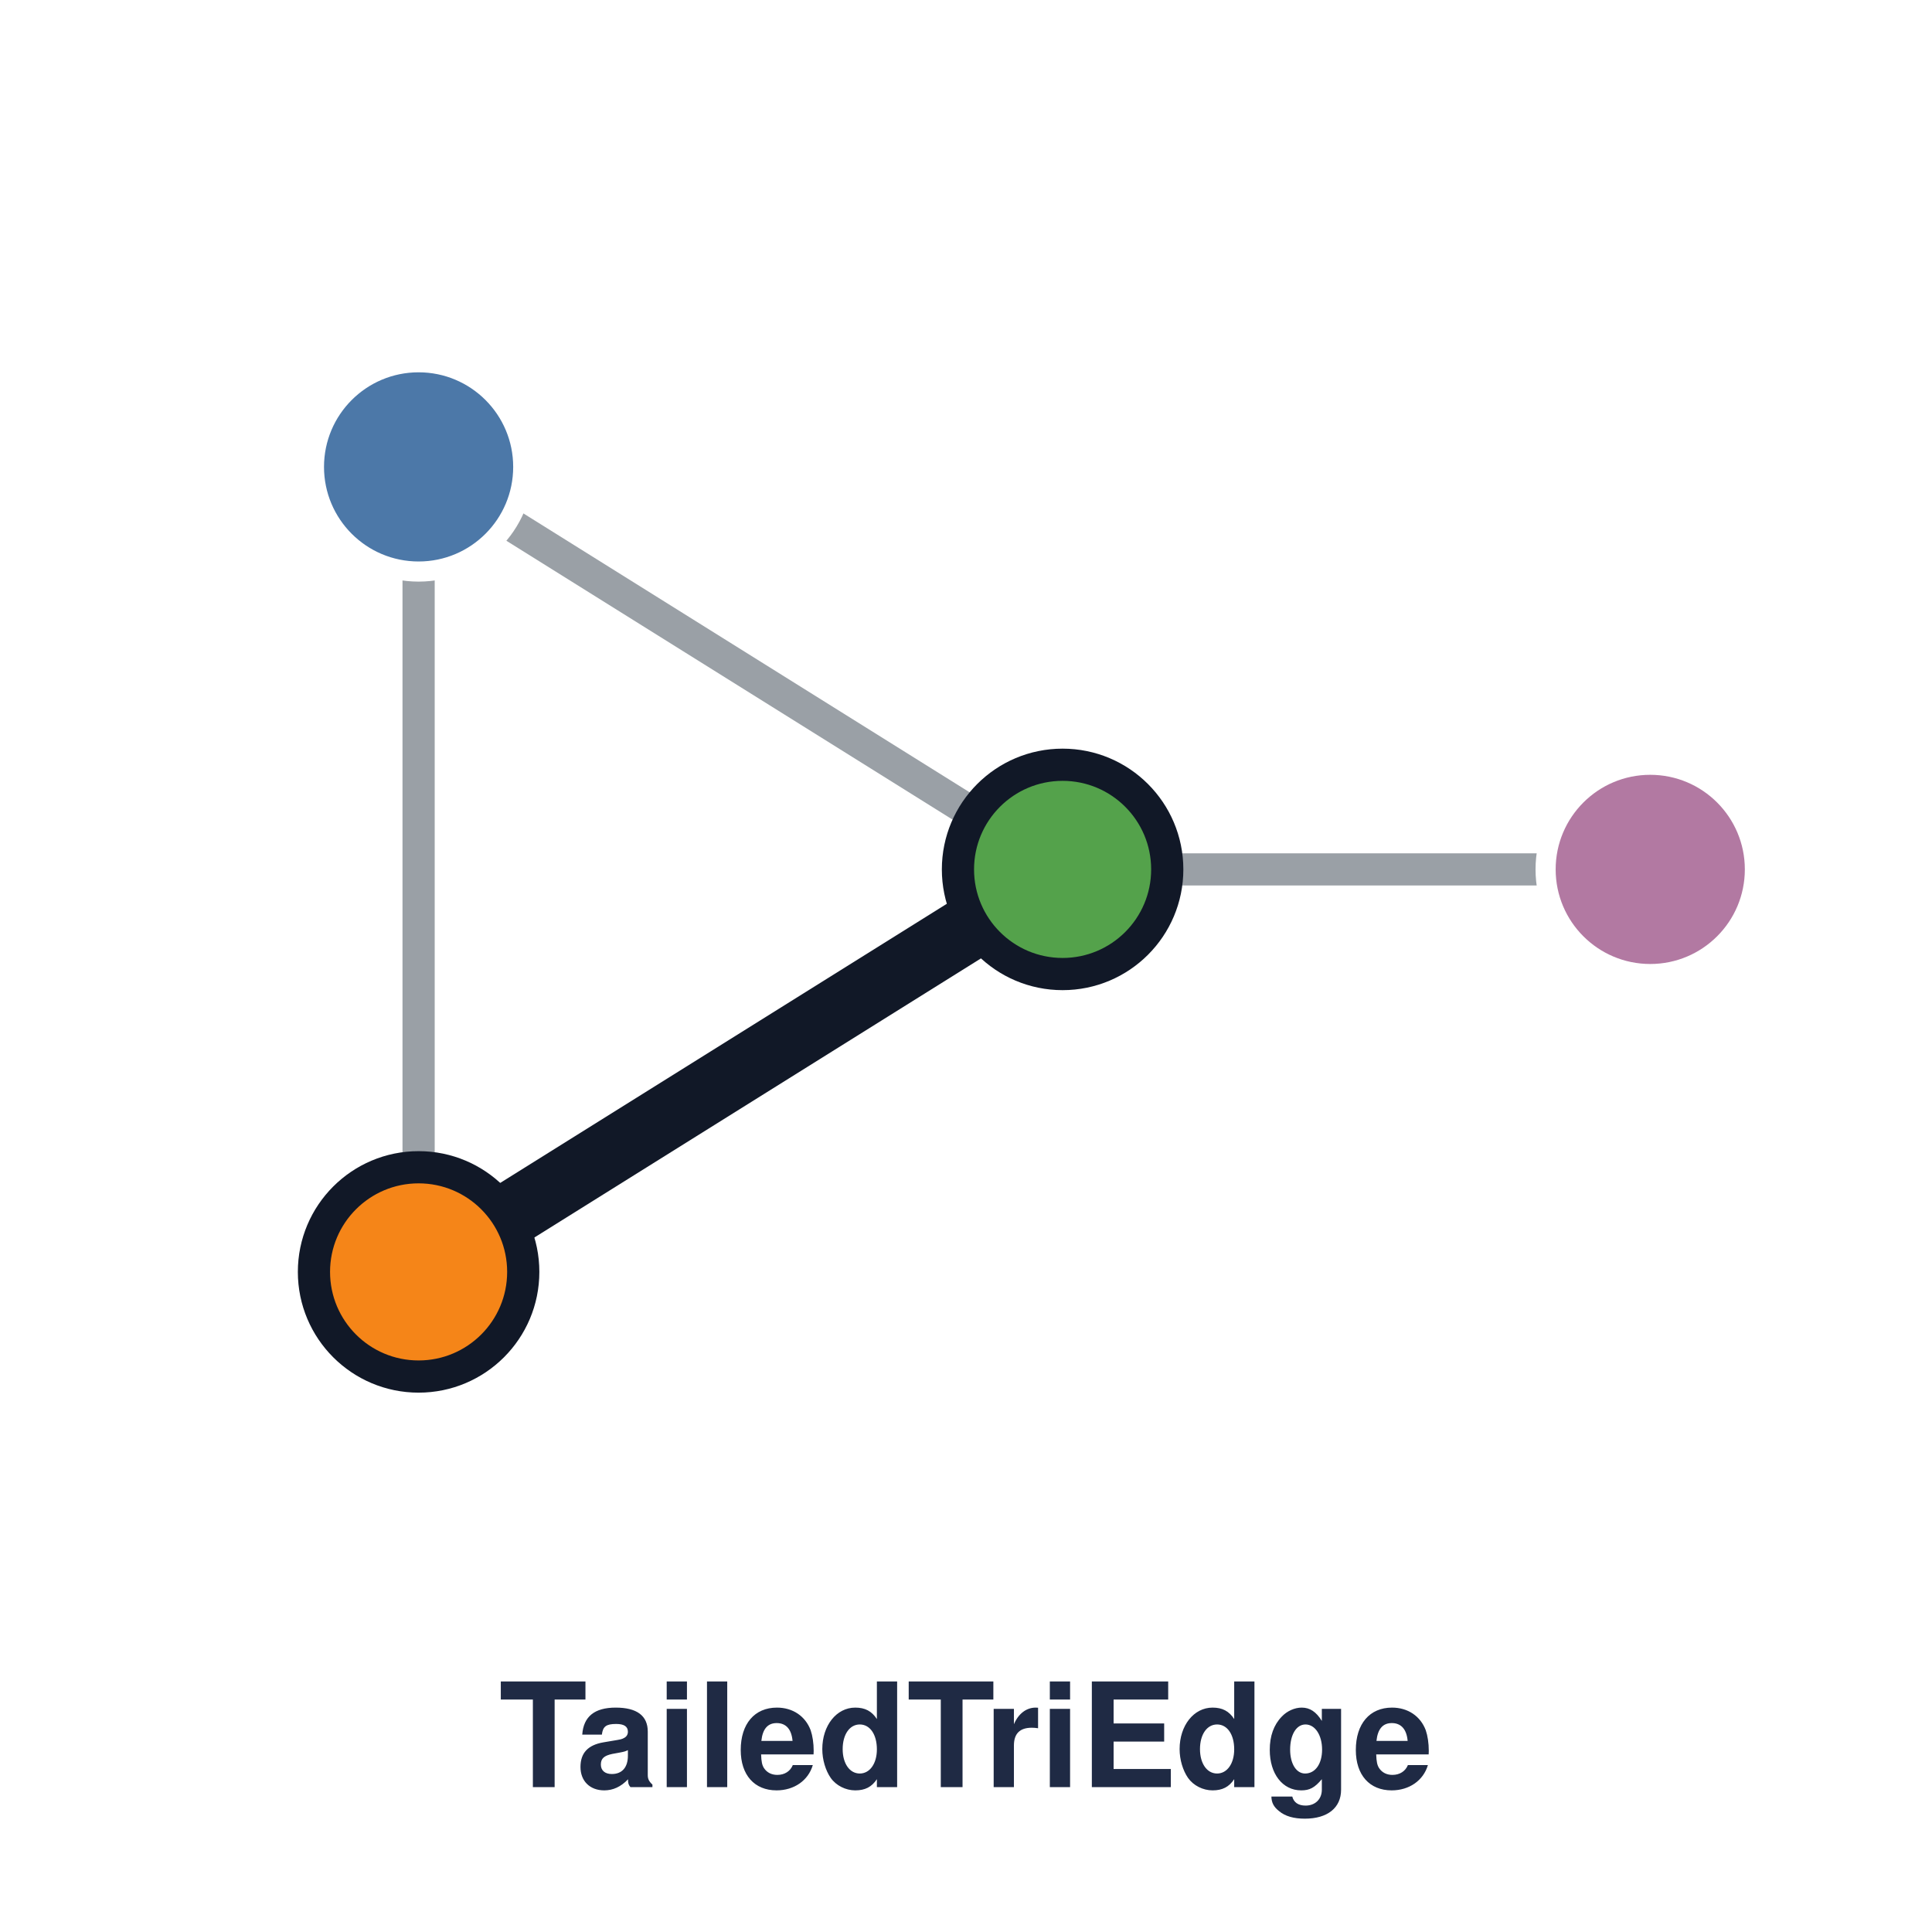
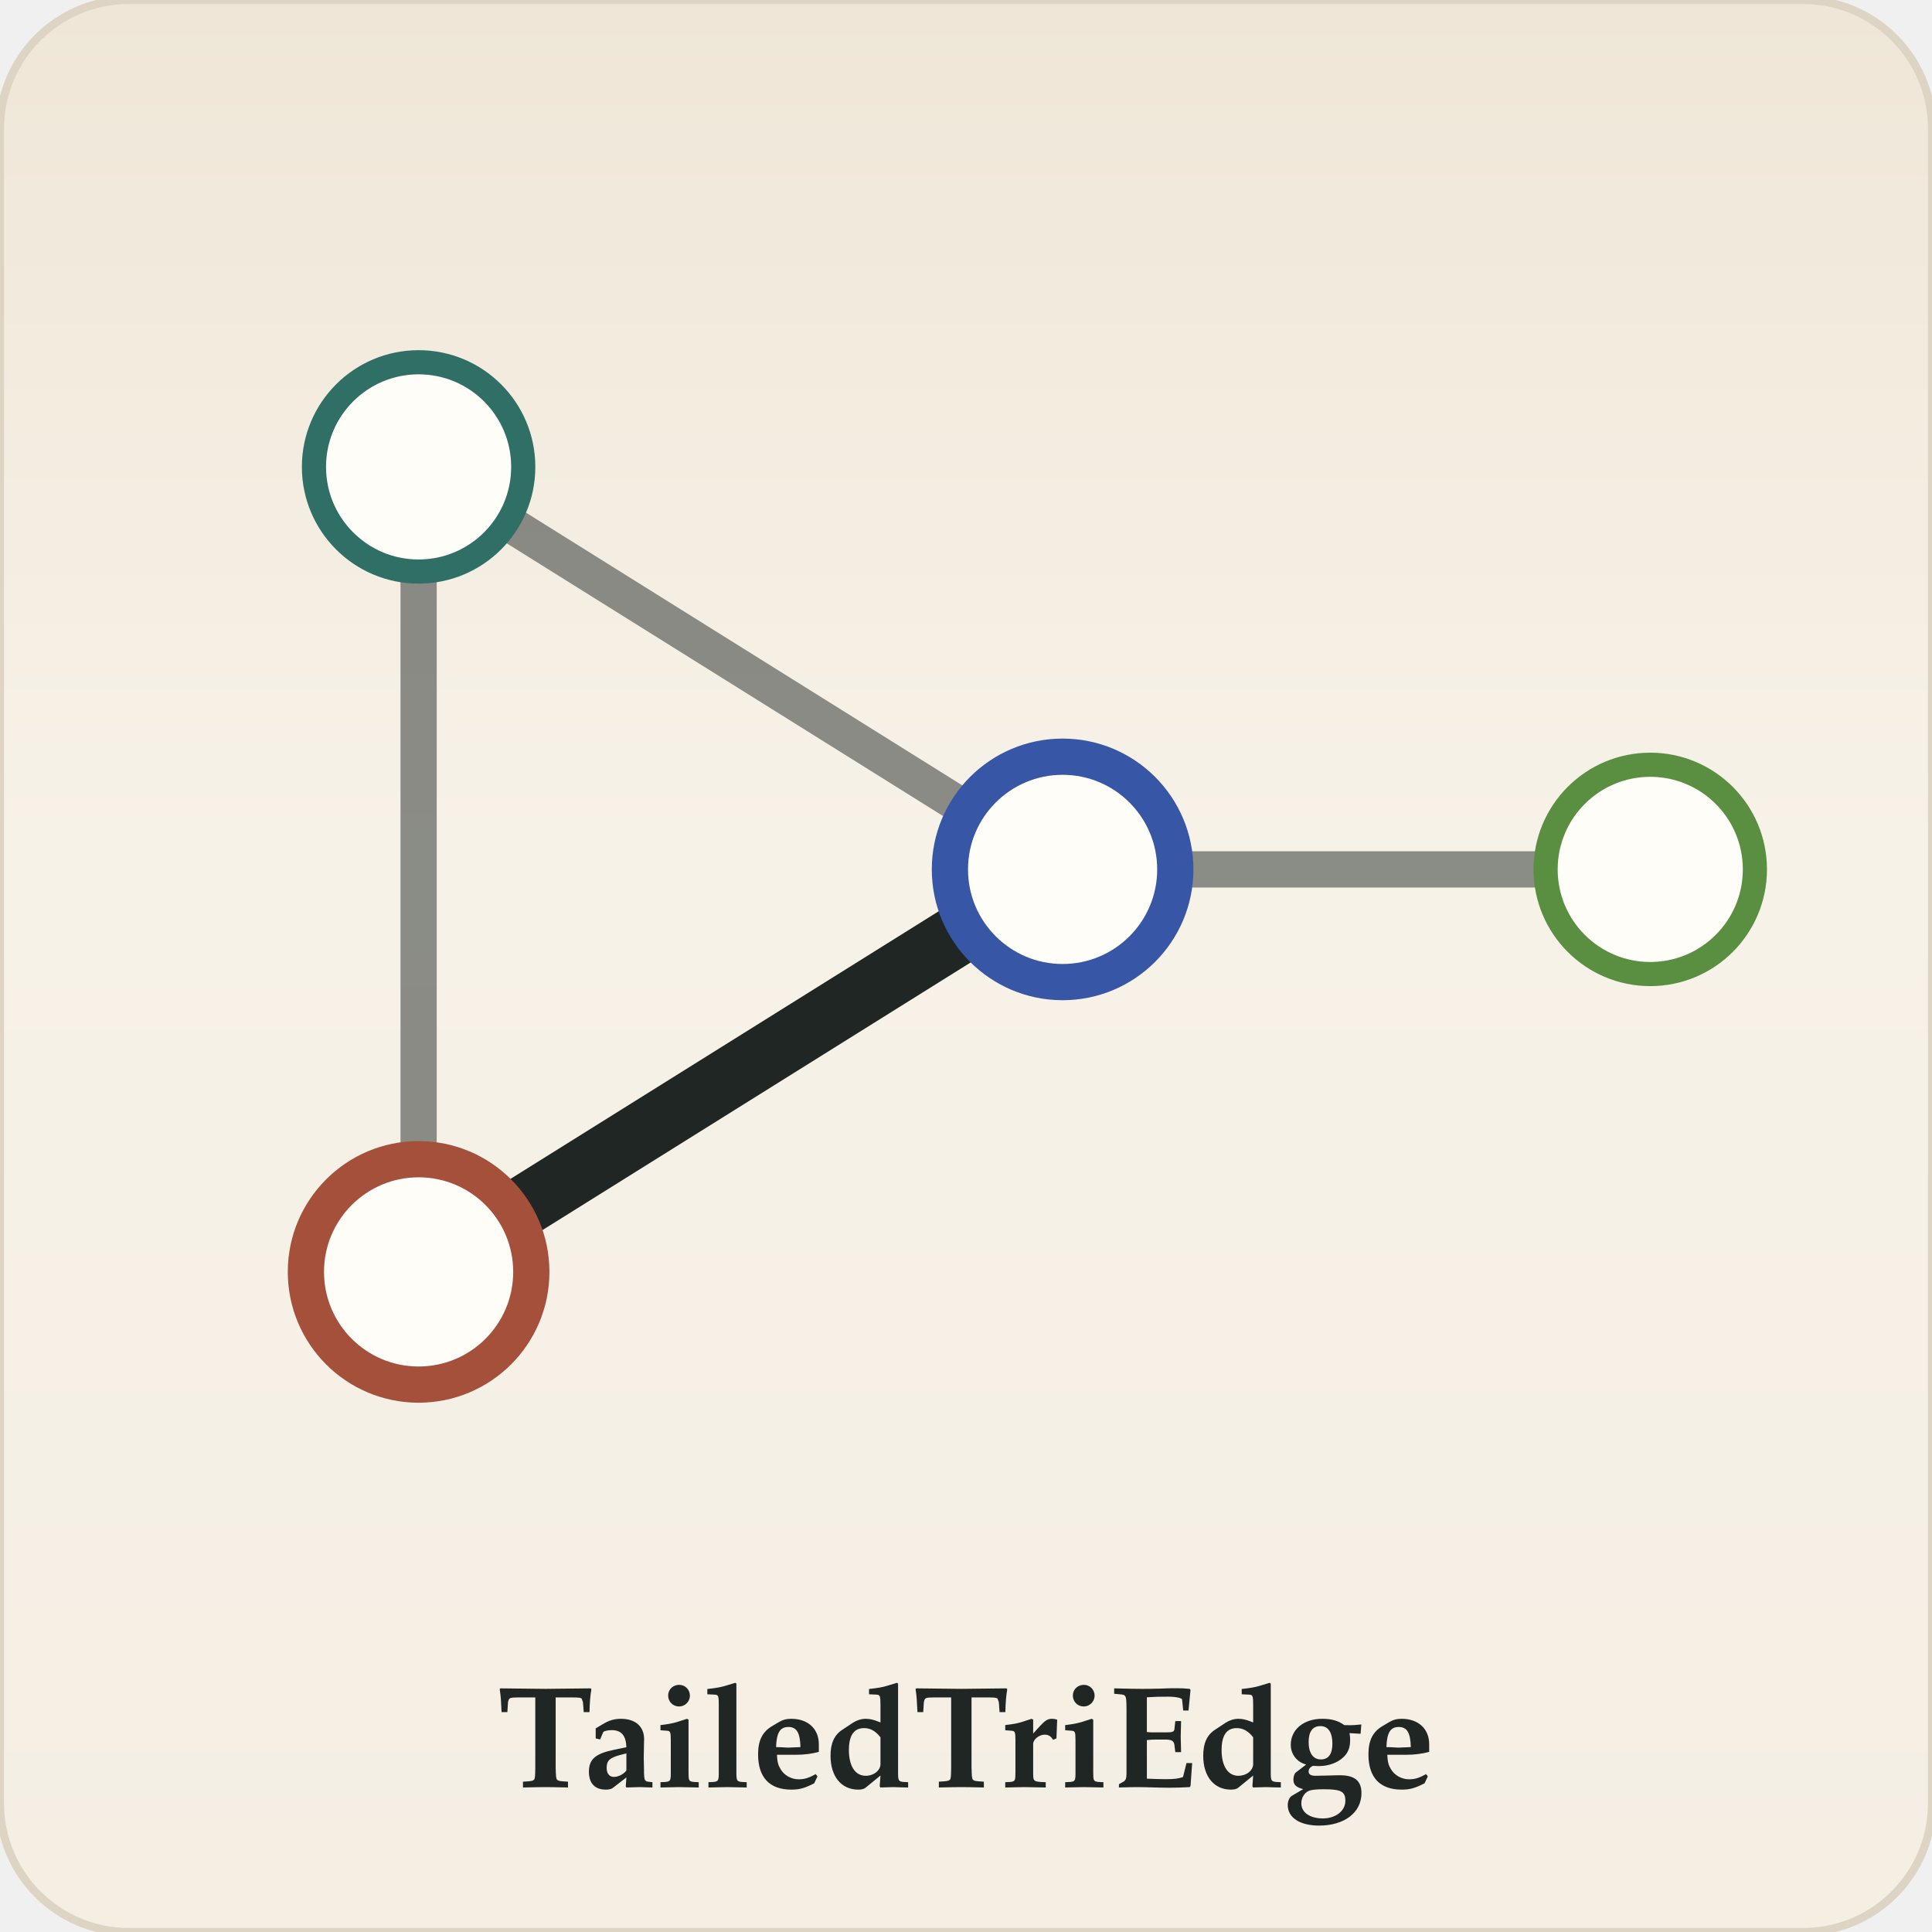
<svg xmlns="http://www.w3.org/2000/svg" viewBox="0 0 240 240" width="240" height="240" role="img" aria-label="TailedTriEdge (orbit 8)">
-   <rect width="240" height="240" fill="#ffffff" />
-   <line x1="52.0" y1="58.0" x2="52.0" y2="158.0" stroke="#9aa0a6" stroke-width="4" stroke-linecap="round" />
-   <line x1="52.0" y1="58.0" x2="132.0" y2="108.0" stroke="#9aa0a6" stroke-width="4" stroke-linecap="round" />
-   <line x1="132.0" y1="108.0" x2="205.0" y2="108.0" stroke="#9aa0a6" stroke-width="4" stroke-linecap="round" />
-   <line x1="52.0" y1="158.0" x2="132.0" y2="108.0" stroke="#111827" stroke-width="8" stroke-linecap="round" />
-   <circle cx="52.0" cy="58.0" r="13" fill="#4c78a8" stroke="#ffffff" stroke-width="2.5" />
-   <circle cx="52.0" cy="158.0" r="13" fill="#f58518" stroke="#111827" stroke-width="4" />
-   <circle cx="132.0" cy="108.0" r="13" fill="#54a24b" stroke="#111827" stroke-width="4" />
-   <circle cx="205.0" cy="108.0" r="13" fill="#b279a2" stroke="#ffffff" stroke-width="2.5" />
-   <text x="120.0" y="222" text-anchor="middle" font-family="Segoe UI, Helvetica, Arial, sans-serif" font-size="18" font-weight="600" fill="#1f2a44">TailedTriEdge</text>
+   <defs>
+     <linearGradient id="paper" x1="0" y1="0" x2="0" y2="240" gradientUnits="userSpaceOnUse">
+       <stop offset="0" stop-color="#efe6d7" />
+       <stop offset="0.44" stop-color="#f7f2e8" />
+       <stop offset="1" stop-color="#f4eee3" />
+     </linearGradient>
+   </defs>
+   <rect width="240" height="240" rx="16" fill="url(#paper)" stroke="#ddd4c3" stroke-width="1" />
+   <line x1="52.0" y1="58.0" x2="52.0" y2="158.0" stroke="#1f2624" stroke-opacity="0.5" stroke-width="4.5" stroke-linecap="round" />
+   <line x1="52.0" y1="58.0" x2="132.0" y2="108.0" stroke="#1f2624" stroke-opacity="0.5" stroke-width="4.5" stroke-linecap="round" />
+   <line x1="132.0" y1="108.0" x2="205.0" y2="108.0" stroke="#1f2624" stroke-opacity="0.5" stroke-width="4.5" stroke-linecap="round" />
+   <line x1="52.0" y1="158.0" x2="132.0" y2="108.0" stroke="#1f2624" stroke-width="7.5" stroke-linecap="round" />
+   <circle cx="52.0" cy="58.0" r="13" fill="#fffdf8" stroke="#2f6f65" stroke-width="3.0" />
+   <circle cx="52.0" cy="158.0" r="14" fill="#fffdf8" stroke="#a5503a" stroke-width="4.5" />
+   <circle cx="132.0" cy="108.0" r="14" fill="#fffdf8" stroke="#3856a6" stroke-width="4.5" />
+   <circle cx="205.0" cy="108.0" r="13" fill="#fffdf8" stroke="#5a8f42" stroke-width="3.0" />
+   <text x="120.0" y="222" text-anchor="middle" font-family="Iowan Old Style, Palatino Linotype, Book Antiqua, Georgia, serif" font-size="18" font-weight="600" fill="#1f2624">TailedTriEdge</text>
</svg>
